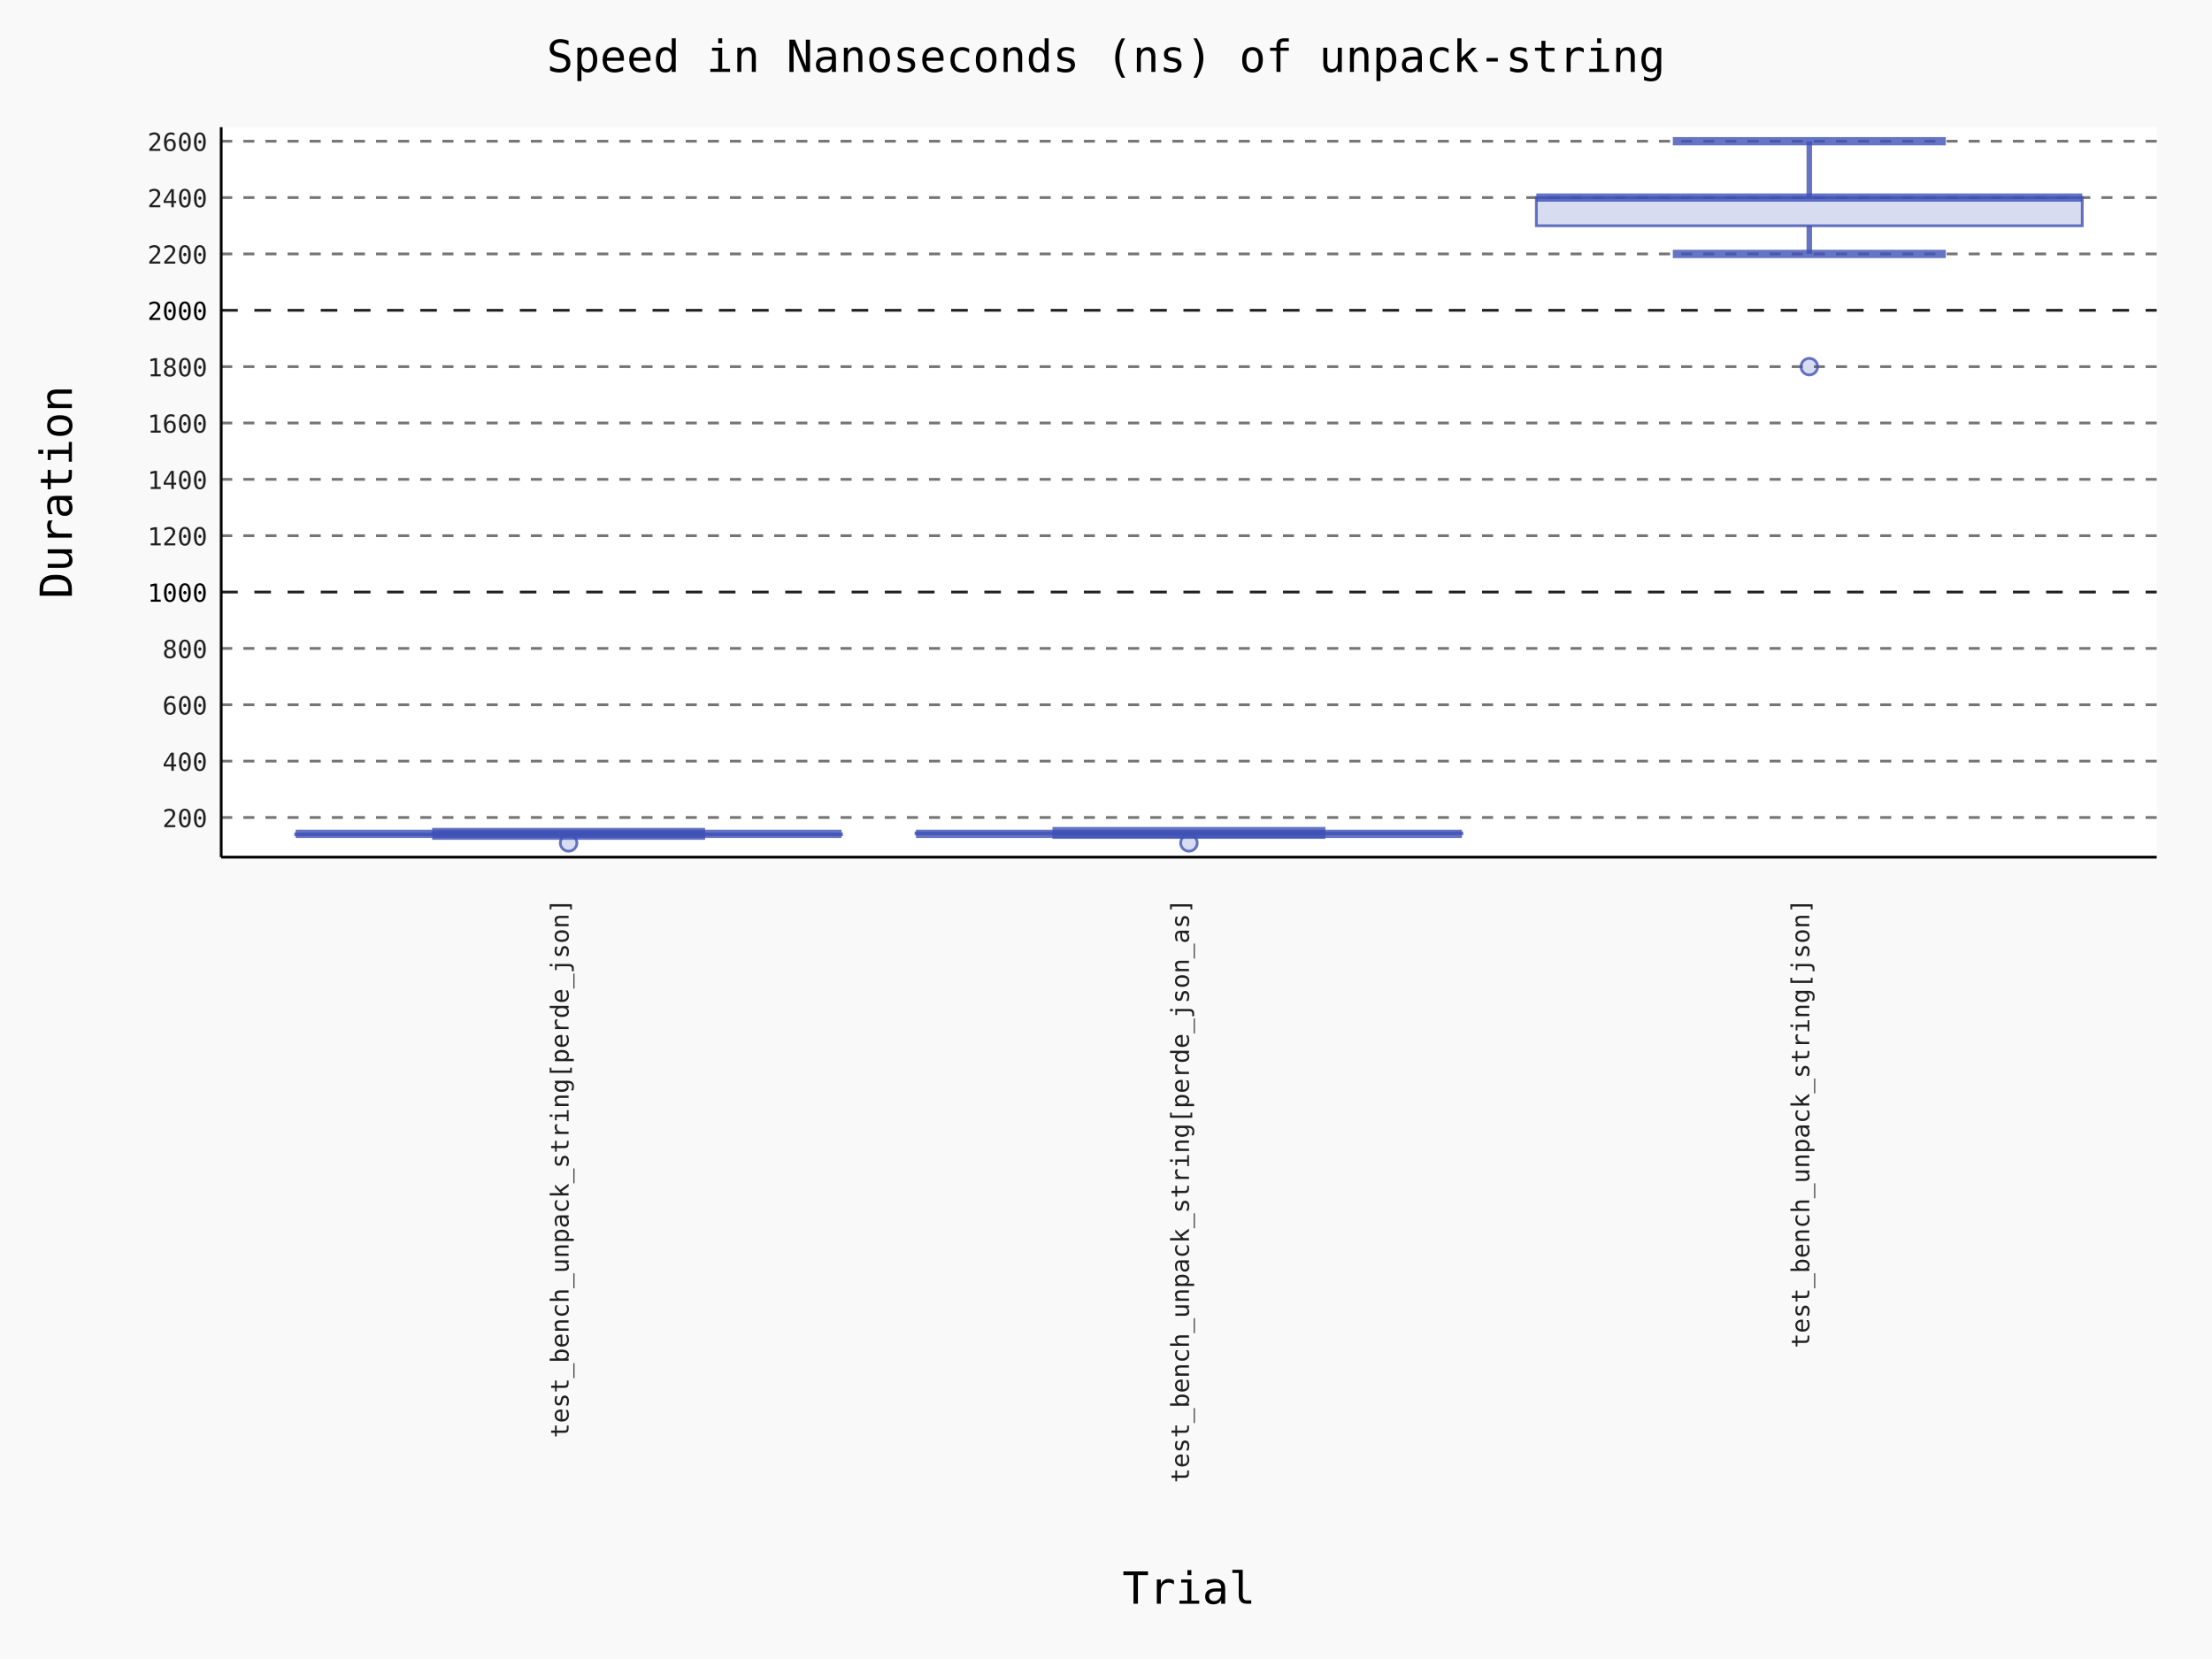
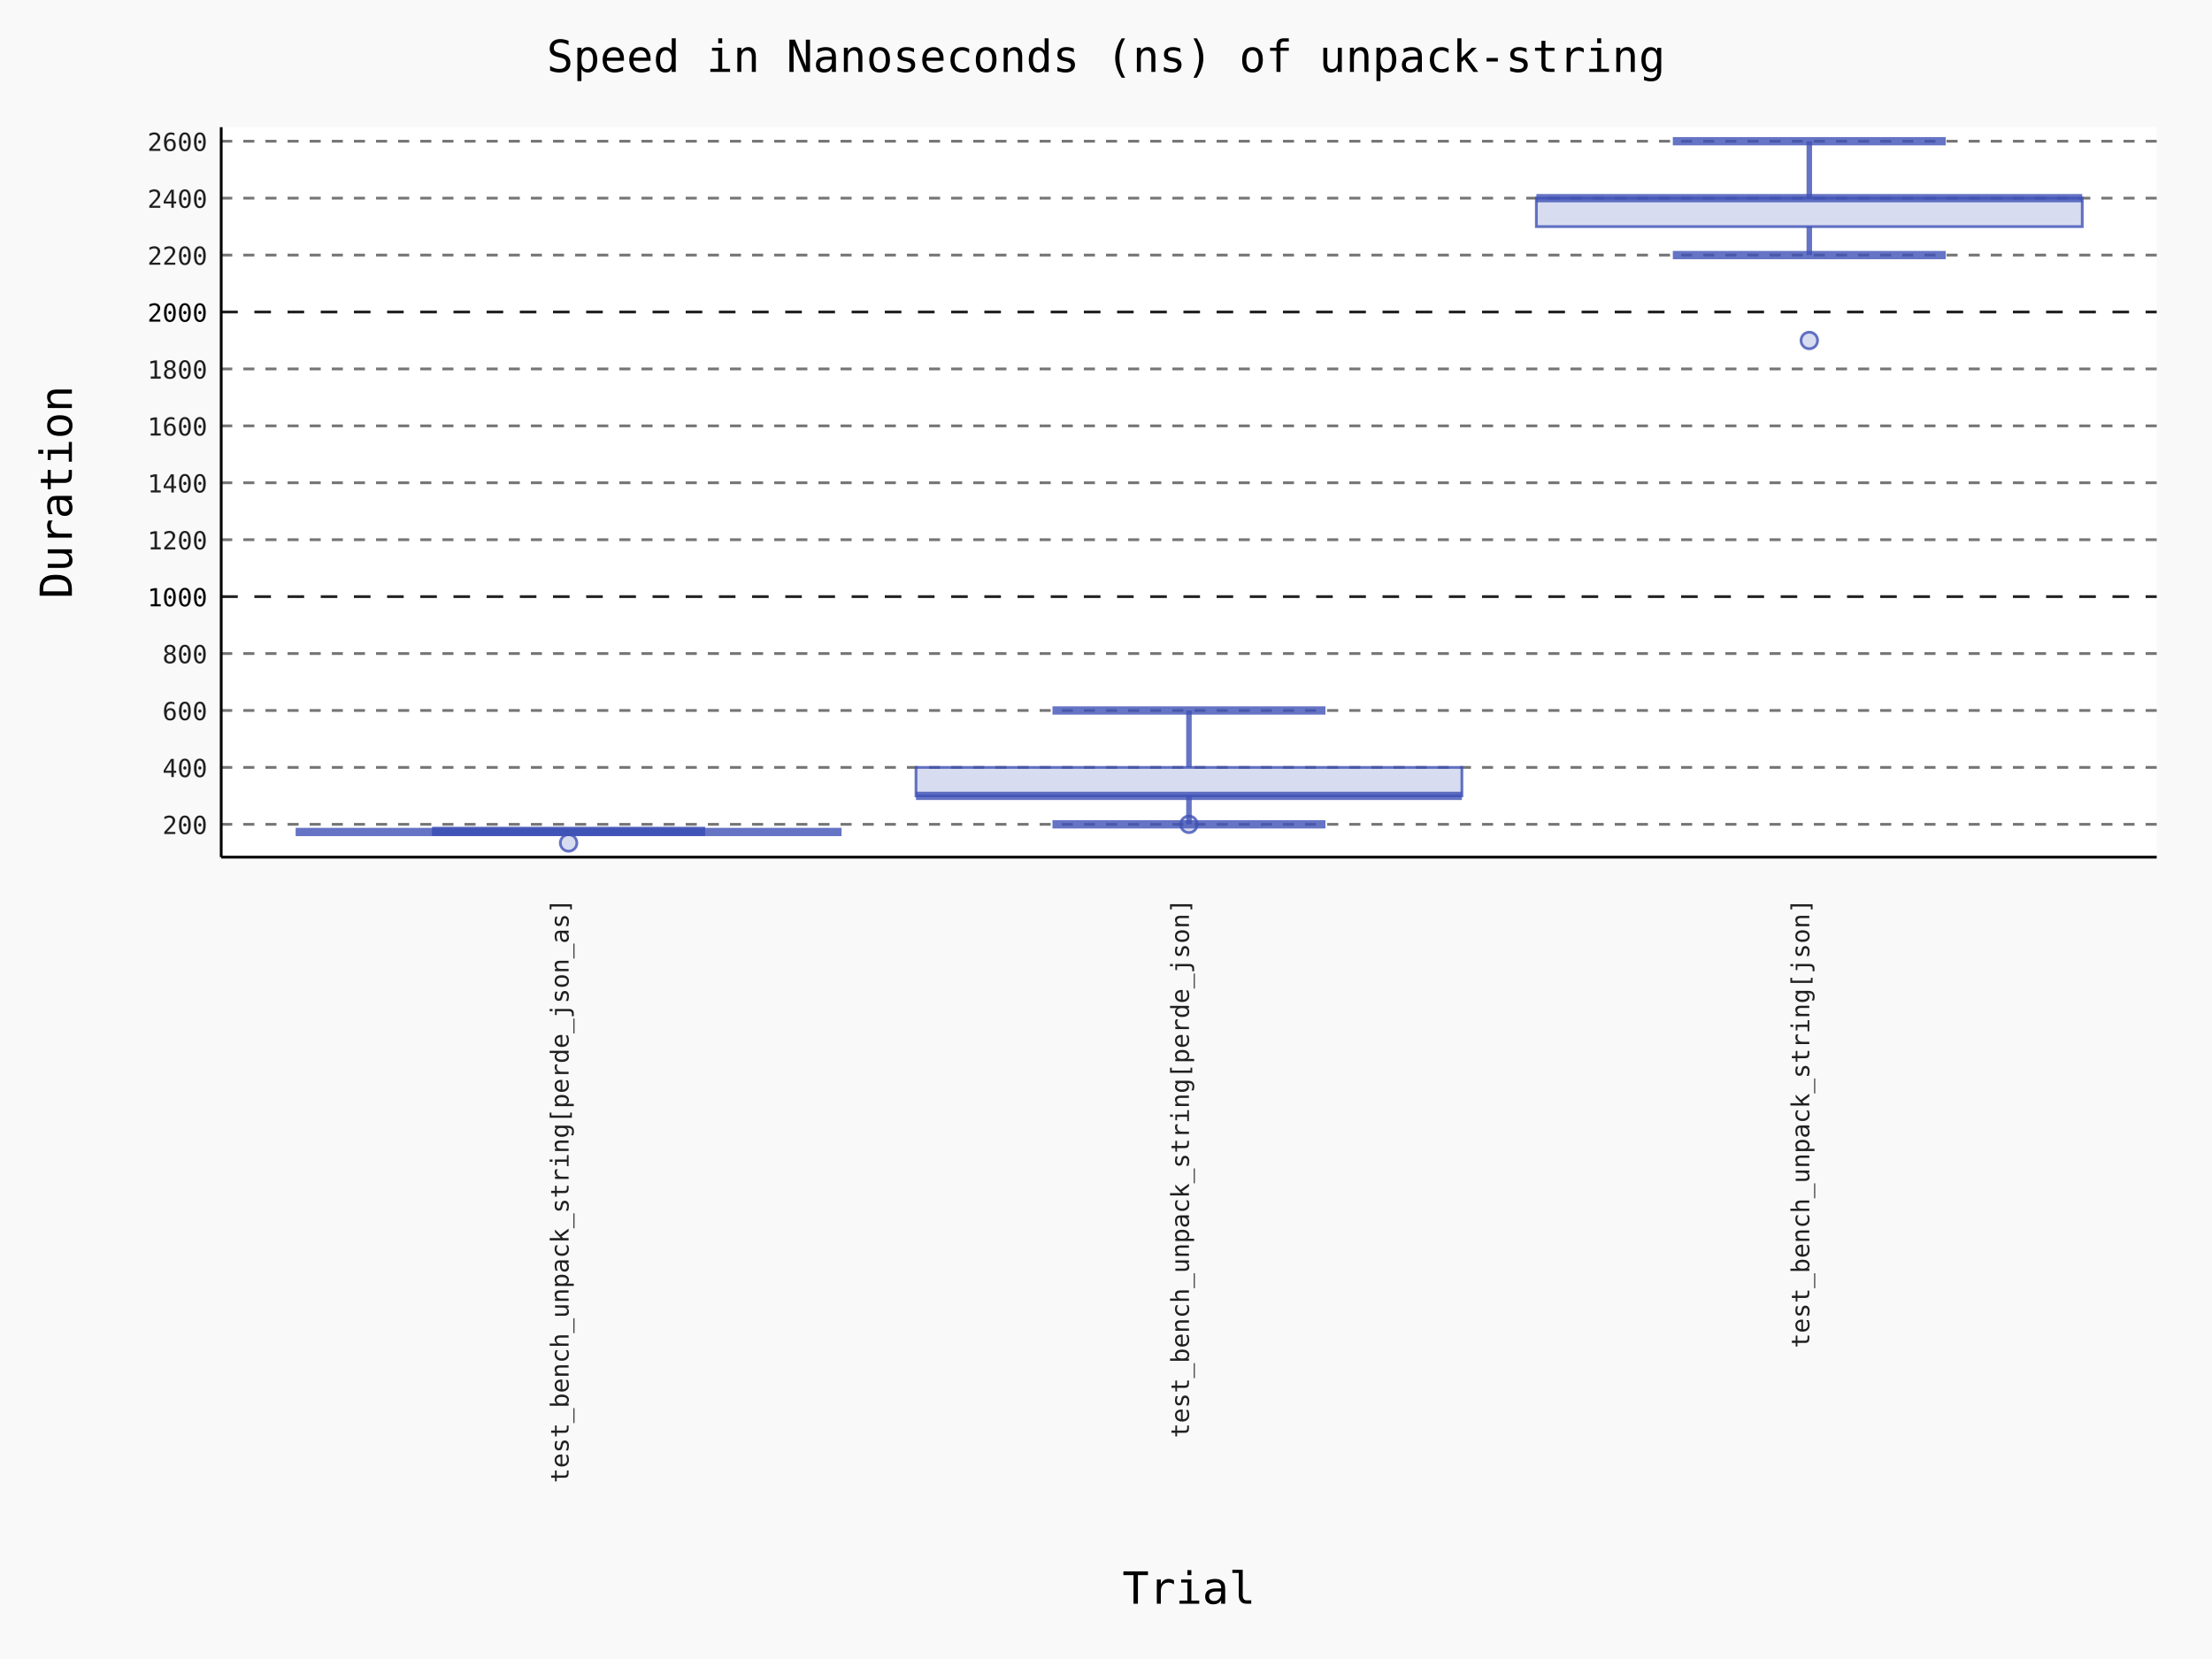
- <svg xmlns="http://www.w3.org/2000/svg" class="pygal-chart" id="chart-29b6fdd1-535d-4949-8578-ccd1d9b706d8" viewBox="0 0 800 600">
+ <svg xmlns="http://www.w3.org/2000/svg" class="pygal-chart" id="chart-ffccef9f-c413-4f0b-a252-c434695e7801" viewBox="0 0 800 600">
  <defs>
-     <style type="text/css">#chart-29b6fdd1-535d-4949-8578-ccd1d9b706d8{-webkit-user-select:none;-webkit-font-smoothing:antialiased;font-family:Consolas,"Deja Vu Sans Mono","Bitstream Vera Sans Mono","Courier New",monospace}#chart-29b6fdd1-535d-4949-8578-ccd1d9b706d8 .title{font-family:Consolas,"Deja Vu Sans Mono","Bitstream Vera Sans Mono","Courier New",monospace;font-size:16px}#chart-29b6fdd1-535d-4949-8578-ccd1d9b706d8 .legends .legend text{font-family:Consolas,"Deja Vu Sans Mono","Bitstream Vera Sans Mono","Courier New",monospace;font-size:14px}#chart-29b6fdd1-535d-4949-8578-ccd1d9b706d8 .axis text{font-family:Consolas,"Deja Vu Sans Mono","Bitstream Vera Sans Mono","Courier New",monospace;font-size:10px}#chart-29b6fdd1-535d-4949-8578-ccd1d9b706d8 .axis text.major{font-family:Consolas,"Deja Vu Sans Mono","Bitstream Vera Sans Mono","Courier New",monospace;font-size:10px}#chart-29b6fdd1-535d-4949-8578-ccd1d9b706d8 .text-overlay text.value{font-family:Consolas,"Deja Vu Sans Mono","Bitstream Vera Sans Mono","Courier New",monospace;font-size:16px}#chart-29b6fdd1-535d-4949-8578-ccd1d9b706d8 .text-overlay text.label{font-family:Consolas,"Deja Vu Sans Mono","Bitstream Vera Sans Mono","Courier New",monospace;font-size:10px}#chart-29b6fdd1-535d-4949-8578-ccd1d9b706d8 .tooltip{font-family:Consolas,"Deja Vu Sans Mono","Bitstream Vera Sans Mono","Courier New",monospace;font-size:14px}#chart-29b6fdd1-535d-4949-8578-ccd1d9b706d8 text.no_data{font-family:Consolas,"Deja Vu Sans Mono","Bitstream Vera Sans Mono","Courier New",monospace;font-size:64px}
- #chart-29b6fdd1-535d-4949-8578-ccd1d9b706d8{background-color:rgba(249,249,249,1)}#chart-29b6fdd1-535d-4949-8578-ccd1d9b706d8 path,#chart-29b6fdd1-535d-4949-8578-ccd1d9b706d8 line,#chart-29b6fdd1-535d-4949-8578-ccd1d9b706d8 rect,#chart-29b6fdd1-535d-4949-8578-ccd1d9b706d8 circle{-webkit-transition:150ms;-moz-transition:150ms;transition:150ms}#chart-29b6fdd1-535d-4949-8578-ccd1d9b706d8 .graph &gt; .background{fill:rgba(249,249,249,1)}#chart-29b6fdd1-535d-4949-8578-ccd1d9b706d8 .plot &gt; .background{fill:rgba(255,255,255,1)}#chart-29b6fdd1-535d-4949-8578-ccd1d9b706d8 .graph{fill:rgba(0,0,0,.87)}#chart-29b6fdd1-535d-4949-8578-ccd1d9b706d8 text.no_data{fill:rgba(0,0,0,1)}#chart-29b6fdd1-535d-4949-8578-ccd1d9b706d8 .title{fill:rgba(0,0,0,1)}#chart-29b6fdd1-535d-4949-8578-ccd1d9b706d8 .legends .legend text{fill:rgba(0,0,0,.87)}#chart-29b6fdd1-535d-4949-8578-ccd1d9b706d8 .legends .legend:hover text{fill:rgba(0,0,0,1)}#chart-29b6fdd1-535d-4949-8578-ccd1d9b706d8 .axis .line{stroke:rgba(0,0,0,1)}#chart-29b6fdd1-535d-4949-8578-ccd1d9b706d8 .axis .guide.line{stroke:rgba(0,0,0,.54)}#chart-29b6fdd1-535d-4949-8578-ccd1d9b706d8 .axis .major.line{stroke:rgba(0,0,0,.87)}#chart-29b6fdd1-535d-4949-8578-ccd1d9b706d8 .axis text.major{fill:rgba(0,0,0,1)}#chart-29b6fdd1-535d-4949-8578-ccd1d9b706d8 .axis.y .guides:hover .guide.line,#chart-29b6fdd1-535d-4949-8578-ccd1d9b706d8 .line-graph .axis.x .guides:hover .guide.line,#chart-29b6fdd1-535d-4949-8578-ccd1d9b706d8 .stackedline-graph .axis.x .guides:hover .guide.line,#chart-29b6fdd1-535d-4949-8578-ccd1d9b706d8 .xy-graph .axis.x .guides:hover .guide.line{stroke:rgba(0,0,0,1)}#chart-29b6fdd1-535d-4949-8578-ccd1d9b706d8 .axis .guides:hover text{fill:rgba(0,0,0,1)}#chart-29b6fdd1-535d-4949-8578-ccd1d9b706d8 .reactive{fill-opacity:.7;stroke-opacity:.8}#chart-29b6fdd1-535d-4949-8578-ccd1d9b706d8 .ci{stroke:rgba(0,0,0,.87)}#chart-29b6fdd1-535d-4949-8578-ccd1d9b706d8 .reactive.active,#chart-29b6fdd1-535d-4949-8578-ccd1d9b706d8 .active .reactive{fill-opacity:.8;stroke-opacity:.9;stroke-width:4}#chart-29b6fdd1-535d-4949-8578-ccd1d9b706d8 .ci .reactive.active{stroke-width:1.5}#chart-29b6fdd1-535d-4949-8578-ccd1d9b706d8 .series text{fill:rgba(0,0,0,1)}#chart-29b6fdd1-535d-4949-8578-ccd1d9b706d8 .tooltip rect{fill:rgba(255,255,255,1);stroke:rgba(0,0,0,1);-webkit-transition:opacity 150ms;-moz-transition:opacity 150ms;transition:opacity 150ms}#chart-29b6fdd1-535d-4949-8578-ccd1d9b706d8 .tooltip .label{fill:rgba(0,0,0,.87)}#chart-29b6fdd1-535d-4949-8578-ccd1d9b706d8 .tooltip .label{fill:rgba(0,0,0,.87)}#chart-29b6fdd1-535d-4949-8578-ccd1d9b706d8 .tooltip .legend{font-size:.8em;fill:rgba(0,0,0,.54)}#chart-29b6fdd1-535d-4949-8578-ccd1d9b706d8 .tooltip .x_label{font-size:.6em;fill:rgba(0,0,0,1)}#chart-29b6fdd1-535d-4949-8578-ccd1d9b706d8 .tooltip .xlink{font-size:.5em;text-decoration:underline}#chart-29b6fdd1-535d-4949-8578-ccd1d9b706d8 .tooltip .value{font-size:1.5em}#chart-29b6fdd1-535d-4949-8578-ccd1d9b706d8 .bound{font-size:.5em}#chart-29b6fdd1-535d-4949-8578-ccd1d9b706d8 .max-value{font-size:.75em;fill:rgba(0,0,0,.54)}#chart-29b6fdd1-535d-4949-8578-ccd1d9b706d8 .map-element{fill:rgba(255,255,255,1);stroke:rgba(0,0,0,.54) !important}#chart-29b6fdd1-535d-4949-8578-ccd1d9b706d8 .map-element .reactive{fill-opacity:inherit;stroke-opacity:inherit}#chart-29b6fdd1-535d-4949-8578-ccd1d9b706d8 .color-0,#chart-29b6fdd1-535d-4949-8578-ccd1d9b706d8 .color-0 a:visited{stroke:#3F51B5;fill:#3F51B5}#chart-29b6fdd1-535d-4949-8578-ccd1d9b706d8 .color-1,#chart-29b6fdd1-535d-4949-8578-ccd1d9b706d8 .color-1 a:visited{stroke:#3F51B5;fill:#3F51B5}#chart-29b6fdd1-535d-4949-8578-ccd1d9b706d8 .color-2,#chart-29b6fdd1-535d-4949-8578-ccd1d9b706d8 .color-2 a:visited{stroke:#3F51B5;fill:#3F51B5}#chart-29b6fdd1-535d-4949-8578-ccd1d9b706d8 .text-overlay .color-0 text{fill:black}#chart-29b6fdd1-535d-4949-8578-ccd1d9b706d8 .text-overlay .color-1 text{fill:black}#chart-29b6fdd1-535d-4949-8578-ccd1d9b706d8 .text-overlay .color-2 text{fill:black}
- #chart-29b6fdd1-535d-4949-8578-ccd1d9b706d8 text.no_data{text-anchor:middle}#chart-29b6fdd1-535d-4949-8578-ccd1d9b706d8 .guide.line{fill:none}#chart-29b6fdd1-535d-4949-8578-ccd1d9b706d8 .centered{text-anchor:middle}#chart-29b6fdd1-535d-4949-8578-ccd1d9b706d8 .title{text-anchor:middle}#chart-29b6fdd1-535d-4949-8578-ccd1d9b706d8 .legends .legend text{fill-opacity:1}#chart-29b6fdd1-535d-4949-8578-ccd1d9b706d8 .axis.x text{text-anchor:middle}#chart-29b6fdd1-535d-4949-8578-ccd1d9b706d8 .axis.x:not(.web) text[transform]{text-anchor:start}#chart-29b6fdd1-535d-4949-8578-ccd1d9b706d8 .axis.x:not(.web) text[transform].backwards{text-anchor:end}#chart-29b6fdd1-535d-4949-8578-ccd1d9b706d8 .axis.y text{text-anchor:end}#chart-29b6fdd1-535d-4949-8578-ccd1d9b706d8 .axis.y text[transform].backwards{text-anchor:start}#chart-29b6fdd1-535d-4949-8578-ccd1d9b706d8 .axis.y2 text{text-anchor:start}#chart-29b6fdd1-535d-4949-8578-ccd1d9b706d8 .axis.y2 text[transform].backwards{text-anchor:end}#chart-29b6fdd1-535d-4949-8578-ccd1d9b706d8 .axis .guide.line{stroke-dasharray:4,4}#chart-29b6fdd1-535d-4949-8578-ccd1d9b706d8 .axis .major.guide.line{stroke-dasharray:6,6}#chart-29b6fdd1-535d-4949-8578-ccd1d9b706d8 .horizontal .axis.y .guide.line,#chart-29b6fdd1-535d-4949-8578-ccd1d9b706d8 .horizontal .axis.y2 .guide.line,#chart-29b6fdd1-535d-4949-8578-ccd1d9b706d8 .vertical .axis.x .guide.line{opacity:0}#chart-29b6fdd1-535d-4949-8578-ccd1d9b706d8 .horizontal .axis.always_show .guide.line,#chart-29b6fdd1-535d-4949-8578-ccd1d9b706d8 .vertical .axis.always_show .guide.line{opacity:1 !important}#chart-29b6fdd1-535d-4949-8578-ccd1d9b706d8 .axis.y .guides:hover .guide.line,#chart-29b6fdd1-535d-4949-8578-ccd1d9b706d8 .axis.y2 .guides:hover .guide.line,#chart-29b6fdd1-535d-4949-8578-ccd1d9b706d8 .axis.x .guides:hover .guide.line{opacity:1}#chart-29b6fdd1-535d-4949-8578-ccd1d9b706d8 .axis .guides:hover text{opacity:1}#chart-29b6fdd1-535d-4949-8578-ccd1d9b706d8 .nofill{fill:none}#chart-29b6fdd1-535d-4949-8578-ccd1d9b706d8 .subtle-fill{fill-opacity:.2}#chart-29b6fdd1-535d-4949-8578-ccd1d9b706d8 .dot{stroke-width:1px;fill-opacity:1}#chart-29b6fdd1-535d-4949-8578-ccd1d9b706d8 .dot.active{stroke-width:5px}#chart-29b6fdd1-535d-4949-8578-ccd1d9b706d8 .dot.negative{fill:transparent}#chart-29b6fdd1-535d-4949-8578-ccd1d9b706d8 text,#chart-29b6fdd1-535d-4949-8578-ccd1d9b706d8 tspan{stroke:none !important}#chart-29b6fdd1-535d-4949-8578-ccd1d9b706d8 .series text.active{opacity:1}#chart-29b6fdd1-535d-4949-8578-ccd1d9b706d8 .tooltip rect{fill-opacity:.95;stroke-width:.5}#chart-29b6fdd1-535d-4949-8578-ccd1d9b706d8 .tooltip text{fill-opacity:1}#chart-29b6fdd1-535d-4949-8578-ccd1d9b706d8 .showable{visibility:hidden}#chart-29b6fdd1-535d-4949-8578-ccd1d9b706d8 .showable.shown{visibility:visible}#chart-29b6fdd1-535d-4949-8578-ccd1d9b706d8 .gauge-background{fill:rgba(229,229,229,1);stroke:none}#chart-29b6fdd1-535d-4949-8578-ccd1d9b706d8 .bg-lines{stroke:rgba(249,249,249,1);stroke-width:2px}
+     <style type="text/css">#chart-ffccef9f-c413-4f0b-a252-c434695e7801{-webkit-user-select:none;-webkit-font-smoothing:antialiased;font-family:Consolas,"Deja Vu Sans Mono","Bitstream Vera Sans Mono","Courier New",monospace}#chart-ffccef9f-c413-4f0b-a252-c434695e7801 .title{font-family:Consolas,"Deja Vu Sans Mono","Bitstream Vera Sans Mono","Courier New",monospace;font-size:16px}#chart-ffccef9f-c413-4f0b-a252-c434695e7801 .legends .legend text{font-family:Consolas,"Deja Vu Sans Mono","Bitstream Vera Sans Mono","Courier New",monospace;font-size:14px}#chart-ffccef9f-c413-4f0b-a252-c434695e7801 .axis text{font-family:Consolas,"Deja Vu Sans Mono","Bitstream Vera Sans Mono","Courier New",monospace;font-size:10px}#chart-ffccef9f-c413-4f0b-a252-c434695e7801 .axis text.major{font-family:Consolas,"Deja Vu Sans Mono","Bitstream Vera Sans Mono","Courier New",monospace;font-size:10px}#chart-ffccef9f-c413-4f0b-a252-c434695e7801 .text-overlay text.value{font-family:Consolas,"Deja Vu Sans Mono","Bitstream Vera Sans Mono","Courier New",monospace;font-size:16px}#chart-ffccef9f-c413-4f0b-a252-c434695e7801 .text-overlay text.label{font-family:Consolas,"Deja Vu Sans Mono","Bitstream Vera Sans Mono","Courier New",monospace;font-size:10px}#chart-ffccef9f-c413-4f0b-a252-c434695e7801 .tooltip{font-family:Consolas,"Deja Vu Sans Mono","Bitstream Vera Sans Mono","Courier New",monospace;font-size:14px}#chart-ffccef9f-c413-4f0b-a252-c434695e7801 text.no_data{font-family:Consolas,"Deja Vu Sans Mono","Bitstream Vera Sans Mono","Courier New",monospace;font-size:64px}
+ #chart-ffccef9f-c413-4f0b-a252-c434695e7801{background-color:rgba(249,249,249,1)}#chart-ffccef9f-c413-4f0b-a252-c434695e7801 path,#chart-ffccef9f-c413-4f0b-a252-c434695e7801 line,#chart-ffccef9f-c413-4f0b-a252-c434695e7801 rect,#chart-ffccef9f-c413-4f0b-a252-c434695e7801 circle{-webkit-transition:150ms;-moz-transition:150ms;transition:150ms}#chart-ffccef9f-c413-4f0b-a252-c434695e7801 .graph &gt; .background{fill:rgba(249,249,249,1)}#chart-ffccef9f-c413-4f0b-a252-c434695e7801 .plot &gt; .background{fill:rgba(255,255,255,1)}#chart-ffccef9f-c413-4f0b-a252-c434695e7801 .graph{fill:rgba(0,0,0,.87)}#chart-ffccef9f-c413-4f0b-a252-c434695e7801 text.no_data{fill:rgba(0,0,0,1)}#chart-ffccef9f-c413-4f0b-a252-c434695e7801 .title{fill:rgba(0,0,0,1)}#chart-ffccef9f-c413-4f0b-a252-c434695e7801 .legends .legend text{fill:rgba(0,0,0,.87)}#chart-ffccef9f-c413-4f0b-a252-c434695e7801 .legends .legend:hover text{fill:rgba(0,0,0,1)}#chart-ffccef9f-c413-4f0b-a252-c434695e7801 .axis .line{stroke:rgba(0,0,0,1)}#chart-ffccef9f-c413-4f0b-a252-c434695e7801 .axis .guide.line{stroke:rgba(0,0,0,.54)}#chart-ffccef9f-c413-4f0b-a252-c434695e7801 .axis .major.line{stroke:rgba(0,0,0,.87)}#chart-ffccef9f-c413-4f0b-a252-c434695e7801 .axis text.major{fill:rgba(0,0,0,1)}#chart-ffccef9f-c413-4f0b-a252-c434695e7801 .axis.y .guides:hover .guide.line,#chart-ffccef9f-c413-4f0b-a252-c434695e7801 .line-graph .axis.x .guides:hover .guide.line,#chart-ffccef9f-c413-4f0b-a252-c434695e7801 .stackedline-graph .axis.x .guides:hover .guide.line,#chart-ffccef9f-c413-4f0b-a252-c434695e7801 .xy-graph .axis.x .guides:hover .guide.line{stroke:rgba(0,0,0,1)}#chart-ffccef9f-c413-4f0b-a252-c434695e7801 .axis .guides:hover text{fill:rgba(0,0,0,1)}#chart-ffccef9f-c413-4f0b-a252-c434695e7801 .reactive{fill-opacity:.7;stroke-opacity:.8}#chart-ffccef9f-c413-4f0b-a252-c434695e7801 .ci{stroke:rgba(0,0,0,.87)}#chart-ffccef9f-c413-4f0b-a252-c434695e7801 .reactive.active,#chart-ffccef9f-c413-4f0b-a252-c434695e7801 .active .reactive{fill-opacity:.8;stroke-opacity:.9;stroke-width:4}#chart-ffccef9f-c413-4f0b-a252-c434695e7801 .ci .reactive.active{stroke-width:1.5}#chart-ffccef9f-c413-4f0b-a252-c434695e7801 .series text{fill:rgba(0,0,0,1)}#chart-ffccef9f-c413-4f0b-a252-c434695e7801 .tooltip rect{fill:rgba(255,255,255,1);stroke:rgba(0,0,0,1);-webkit-transition:opacity 150ms;-moz-transition:opacity 150ms;transition:opacity 150ms}#chart-ffccef9f-c413-4f0b-a252-c434695e7801 .tooltip .label{fill:rgba(0,0,0,.87)}#chart-ffccef9f-c413-4f0b-a252-c434695e7801 .tooltip .label{fill:rgba(0,0,0,.87)}#chart-ffccef9f-c413-4f0b-a252-c434695e7801 .tooltip .legend{font-size:.8em;fill:rgba(0,0,0,.54)}#chart-ffccef9f-c413-4f0b-a252-c434695e7801 .tooltip .x_label{font-size:.6em;fill:rgba(0,0,0,1)}#chart-ffccef9f-c413-4f0b-a252-c434695e7801 .tooltip .xlink{font-size:.5em;text-decoration:underline}#chart-ffccef9f-c413-4f0b-a252-c434695e7801 .tooltip .value{font-size:1.5em}#chart-ffccef9f-c413-4f0b-a252-c434695e7801 .bound{font-size:.5em}#chart-ffccef9f-c413-4f0b-a252-c434695e7801 .max-value{font-size:.75em;fill:rgba(0,0,0,.54)}#chart-ffccef9f-c413-4f0b-a252-c434695e7801 .map-element{fill:rgba(255,255,255,1);stroke:rgba(0,0,0,.54) !important}#chart-ffccef9f-c413-4f0b-a252-c434695e7801 .map-element .reactive{fill-opacity:inherit;stroke-opacity:inherit}#chart-ffccef9f-c413-4f0b-a252-c434695e7801 .color-0,#chart-ffccef9f-c413-4f0b-a252-c434695e7801 .color-0 a:visited{stroke:#3F51B5;fill:#3F51B5}#chart-ffccef9f-c413-4f0b-a252-c434695e7801 .color-1,#chart-ffccef9f-c413-4f0b-a252-c434695e7801 .color-1 a:visited{stroke:#3F51B5;fill:#3F51B5}#chart-ffccef9f-c413-4f0b-a252-c434695e7801 .color-2,#chart-ffccef9f-c413-4f0b-a252-c434695e7801 .color-2 a:visited{stroke:#3F51B5;fill:#3F51B5}#chart-ffccef9f-c413-4f0b-a252-c434695e7801 .text-overlay .color-0 text{fill:black}#chart-ffccef9f-c413-4f0b-a252-c434695e7801 .text-overlay .color-1 text{fill:black}#chart-ffccef9f-c413-4f0b-a252-c434695e7801 .text-overlay .color-2 text{fill:black}
+ #chart-ffccef9f-c413-4f0b-a252-c434695e7801 text.no_data{text-anchor:middle}#chart-ffccef9f-c413-4f0b-a252-c434695e7801 .guide.line{fill:none}#chart-ffccef9f-c413-4f0b-a252-c434695e7801 .centered{text-anchor:middle}#chart-ffccef9f-c413-4f0b-a252-c434695e7801 .title{text-anchor:middle}#chart-ffccef9f-c413-4f0b-a252-c434695e7801 .legends .legend text{fill-opacity:1}#chart-ffccef9f-c413-4f0b-a252-c434695e7801 .axis.x text{text-anchor:middle}#chart-ffccef9f-c413-4f0b-a252-c434695e7801 .axis.x:not(.web) text[transform]{text-anchor:start}#chart-ffccef9f-c413-4f0b-a252-c434695e7801 .axis.x:not(.web) text[transform].backwards{text-anchor:end}#chart-ffccef9f-c413-4f0b-a252-c434695e7801 .axis.y text{text-anchor:end}#chart-ffccef9f-c413-4f0b-a252-c434695e7801 .axis.y text[transform].backwards{text-anchor:start}#chart-ffccef9f-c413-4f0b-a252-c434695e7801 .axis.y2 text{text-anchor:start}#chart-ffccef9f-c413-4f0b-a252-c434695e7801 .axis.y2 text[transform].backwards{text-anchor:end}#chart-ffccef9f-c413-4f0b-a252-c434695e7801 .axis .guide.line{stroke-dasharray:4,4}#chart-ffccef9f-c413-4f0b-a252-c434695e7801 .axis .major.guide.line{stroke-dasharray:6,6}#chart-ffccef9f-c413-4f0b-a252-c434695e7801 .horizontal .axis.y .guide.line,#chart-ffccef9f-c413-4f0b-a252-c434695e7801 .horizontal .axis.y2 .guide.line,#chart-ffccef9f-c413-4f0b-a252-c434695e7801 .vertical .axis.x .guide.line{opacity:0}#chart-ffccef9f-c413-4f0b-a252-c434695e7801 .horizontal .axis.always_show .guide.line,#chart-ffccef9f-c413-4f0b-a252-c434695e7801 .vertical .axis.always_show .guide.line{opacity:1 !important}#chart-ffccef9f-c413-4f0b-a252-c434695e7801 .axis.y .guides:hover .guide.line,#chart-ffccef9f-c413-4f0b-a252-c434695e7801 .axis.y2 .guides:hover .guide.line,#chart-ffccef9f-c413-4f0b-a252-c434695e7801 .axis.x .guides:hover .guide.line{opacity:1}#chart-ffccef9f-c413-4f0b-a252-c434695e7801 .axis .guides:hover text{opacity:1}#chart-ffccef9f-c413-4f0b-a252-c434695e7801 .nofill{fill:none}#chart-ffccef9f-c413-4f0b-a252-c434695e7801 .subtle-fill{fill-opacity:.2}#chart-ffccef9f-c413-4f0b-a252-c434695e7801 .dot{stroke-width:1px;fill-opacity:1}#chart-ffccef9f-c413-4f0b-a252-c434695e7801 .dot.active{stroke-width:5px}#chart-ffccef9f-c413-4f0b-a252-c434695e7801 .dot.negative{fill:transparent}#chart-ffccef9f-c413-4f0b-a252-c434695e7801 text,#chart-ffccef9f-c413-4f0b-a252-c434695e7801 tspan{stroke:none !important}#chart-ffccef9f-c413-4f0b-a252-c434695e7801 .series text.active{opacity:1}#chart-ffccef9f-c413-4f0b-a252-c434695e7801 .tooltip rect{fill-opacity:.95;stroke-width:.5}#chart-ffccef9f-c413-4f0b-a252-c434695e7801 .tooltip text{fill-opacity:1}#chart-ffccef9f-c413-4f0b-a252-c434695e7801 .showable{visibility:hidden}#chart-ffccef9f-c413-4f0b-a252-c434695e7801 .showable.shown{visibility:visible}#chart-ffccef9f-c413-4f0b-a252-c434695e7801 .gauge-background{fill:rgba(229,229,229,1);stroke:none}#chart-ffccef9f-c413-4f0b-a252-c434695e7801 .bg-lines{stroke:rgba(249,249,249,1);stroke-width:2px}
.tooltip .value{font-size:1em !important}.axis text{font-size:9px !important}</style>
  </defs>
  <g class="graph custombox-graph vertical">
    <rect class="background" height="600" width="800" x="0" y="0" />
    <g class="plot" transform="translate(80, 46)">
      <rect class="background" height="264.0" width="700.0" x="0" y="0" />
      <g class="axis y always_show">
        <path class="line" d="M0 264 h700" />
        <g class="guides">
-           <path class="guide line" d="M0 249.65 h700" />
-           <text class="" x="-5" y="253.15">200</text>
+           <path class="guide line" d="M0 252.129 h700" />
+           <text class="" x="-5" y="255.629">200</text>
        </g>
        <g class="guides">
-           <path class="guide line" d="M0 229.269 h700" />
-           <text class="" x="-5" y="232.769">400</text>
+           <path class="guide line" d="M0 231.541 h700" />
+           <text class="" x="-5" y="235.041">400</text>
        </g>
        <g class="guides">
-           <path class="guide line" d="M0 208.888 h700" />
-           <text class="" x="-5" y="212.388">600</text>
+           <path class="guide line" d="M0 210.954 h700" />
+           <text class="" x="-5" y="214.454">600</text>
        </g>
        <g class="guides">
-           <path class="guide line" d="M0 188.506 h700" />
-           <text class="" x="-5" y="192.007">800</text>
+           <path class="guide line" d="M0 190.366 h700" />
+           <text class="" x="-5" y="193.866">800</text>
        </g>
        <g class="guides">
-           <path class="major guide line" d="M0 168.125 h700" />
-           <text class="major" x="-5" y="171.625">1000</text>
+           <path class="major guide line" d="M0 169.778 h700" />
+           <text class="major" x="-5" y="173.278">1000</text>
        </g>
        <g class="guides">
-           <path class="guide line" d="M0 147.744 h700" />
-           <text class="" x="-5" y="151.244">1200</text>
+           <path class="guide line" d="M0 149.191 h700" />
+           <text class="" x="-5" y="152.691">1200</text>
        </g>
        <g class="guides">
-           <path class="guide line" d="M0 127.363 h700" />
-           <text class="" x="-5" y="130.863">1400</text>
+           <path class="guide line" d="M0 128.603 h700" />
+           <text class="" x="-5" y="132.103">1400</text>
        </g>
        <g class="guides">
-           <path class="guide line" d="M0 106.982 h700" />
-           <text class="" x="-5" y="110.482">1600</text>
+           <path class="guide line" d="M0 108.015 h700" />
+           <text class="" x="-5" y="111.515">1600</text>
        </g>
        <g class="guides">
-           <path class="guide line" d="M0 86.601 h700" />
-           <text class="" x="-5" y="90.101">1800</text>
+           <path class="guide line" d="M0 87.428 h700" />
+           <text class="" x="-5" y="90.928">1800</text>
        </g>
        <g class="guides">
-           <path class="major guide line" d="M0 66.22 h700" />
-           <text class="major" x="-5" y="69.72">2000</text>
+           <path class="major guide line" d="M0 66.84 h700" />
+           <text class="major" x="-5" y="70.34">2000</text>
        </g>
        <g class="guides">
-           <path class="guide line" d="M0 45.839 h700" />
-           <text class="" x="-5" y="49.339">2200</text>
+           <path class="guide line" d="M0 46.252 h700" />
+           <text class="" x="-5" y="49.752">2200</text>
        </g>
        <g class="guides">
-           <path class="guide line" d="M0 25.458 h700" />
-           <text class="" x="-5" y="28.958">2400</text>
+           <path class="guide line" d="M0 25.665 h700" />
+           <text class="" x="-5" y="29.165">2400</text>
        </g>
        <g class="guides">
          <path class="guide line" d="M0 5.077 h700" />
          <text class="" x="-5" y="8.577">2600</text>
        </g>
      </g>
      <g class="axis x">
        <path class="line" d="M0 0 v264" />
        <g class="guides">
          <path class="guide line" d="M125.641 0 v264" />
-           <text class="backwards" transform="rotate(270 125.641 279)" x="125.641" y="279.0">test_bench_unpack_string[perde_json]</text>
+           <text class="backwards" transform="rotate(270 125.641 279)" x="125.641" y="279.0">test_bench_unpack_string[perde_json_as]</text>
        </g>
        <g class="guides">
          <path class="guide line" d="M350 0 v264" />
-           <text class="backwards" transform="rotate(270 350 279)" x="350.0" y="279.0">test_bench_unpack_string[perde_json_as]</text>
+           <text class="backwards" transform="rotate(270 350 279)" x="350.0" y="279.0">test_bench_unpack_string[perde_json]</text>
        </g>
        <g class="guides">
          <path class="guide line" d="M574.359 0 v264" />
          <text class="backwards" transform="rotate(270 574.359 279)" x="574.359" y="279.0">test_bench_unpack_string[json]</text>
        </g>
      </g>
      <g class="series serie-0 color-0">
        <g class="boxes">
          <g class="box">
-             <path class="reactive tooltip-trigger" d="M76.282 256.224 L175 256.224" stroke-width="3" />
-             <path class="reactive tooltip-trigger" d="M26.923 255.567 L224.359 255.567" stroke-width="3" />
-             <path class="reactive tooltip-trigger" d="M76.282 254.909 L175 254.909" stroke-width="3" />
-             <path class="reactive tooltip-trigger" d="M125.641 256.224 L125.641 255.896" stroke-width="2" />
-             <path class="reactive tooltip-trigger" d="M125.641 254.909 L125.641 255.567" stroke-width="2" />
-             <rect class="subtle-fill reactive tooltip-trigger" height="0.329" width="197.436" x="26.923" y="255.567" />
-             <circle class="subtle-fill reactive tooltip-trigger" cx="125.641" cy="258.854" r="3" />
-             <circle class="subtle-fill reactive tooltip-trigger" cx="125.641" cy="-292.421" r="3" />
+             <path class="reactive tooltip-trigger" d="M76.282 254.901 L175 254.901" stroke-width="3" />
+             <path class="reactive tooltip-trigger" d="M26.923 254.901 L224.359 254.901" stroke-width="3" />
+             <path class="reactive tooltip-trigger" d="M76.282 254.505 L175 254.505" stroke-width="3" />
+             <path class="reactive tooltip-trigger" d="M125.641 254.901 L125.641 254.901" stroke-width="2" />
+             <path class="reactive tooltip-trigger" d="M125.641 254.505 L125.641 254.901" stroke-width="2" />
+             <rect class="subtle-fill reactive tooltip-trigger" height="0.0" width="197.436" x="26.923" y="254.901" />
+             <circle class="subtle-fill reactive tooltip-trigger" cx="125.641" cy="258.86" r="3" />
+             <circle class="subtle-fill reactive tooltip-trigger" cx="125.641" cy="-354.812" r="3" />
          </g>
        </g>
      </g>
      <g class="series serie-1 color-1">
        <g class="boxes">
          <g class="box">
-             <path class="reactive tooltip-trigger" d="M300.641 255.896 L399.359 255.896" stroke-width="3" />
-             <path class="reactive tooltip-trigger" d="M251.282 255.567 L448.718 255.567" stroke-width="3" />
-             <path class="reactive tooltip-trigger" d="M300.641 254.581 L399.359 254.581" stroke-width="3" />
-             <path class="reactive tooltip-trigger" d="M350 255.896 L350 255.567" stroke-width="2" />
-             <path class="reactive tooltip-trigger" d="M350 254.581 L350 255.238" stroke-width="2" />
-             <rect class="subtle-fill reactive tooltip-trigger" height="0.329" width="197.436" x="251.282" y="255.238" />
-             <circle class="subtle-fill reactive tooltip-trigger" cx="350.0" cy="258.854" r="3" />
-             <circle class="subtle-fill reactive tooltip-trigger" cx="350.0" cy="-187.557" r="3" />
+             <path class="reactive tooltip-trigger" d="M300.641 252.132 L399.359 252.132" stroke-width="3" />
+             <path class="reactive tooltip-trigger" d="M251.282 241.835 L448.718 241.835" stroke-width="3" />
+             <path class="reactive tooltip-trigger" d="M300.641 210.956 L399.359 210.956" stroke-width="3" />
+             <path class="reactive tooltip-trigger" d="M350 252.132 L350 241.835" stroke-width="2" />
+             <path class="reactive tooltip-trigger" d="M350 210.956 L350 231.541" stroke-width="2" />
+             <rect class="subtle-fill reactive tooltip-trigger" height="10.294" width="197.436" x="251.282" y="231.541" />
+             <circle class="subtle-fill reactive tooltip-trigger" cx="350.0" cy="252.132" r="3" />
+             <circle class="subtle-fill reactive tooltip-trigger" cx="350.0" cy="-4009.521" r="3" />
          </g>
        </g>
      </g>
      <g class="series serie-2 color-2">
        <g class="boxes">
          <g class="box">
-             <path class="reactive tooltip-trigger" d="M525 45.839 L623.718 45.839" stroke-width="3" />
-             <path class="reactive tooltip-trigger" d="M475.641 25.458 L673.077 25.458" stroke-width="3" />
-             <path class="reactive tooltip-trigger" d="M525 5.077 L623.718 5.077" stroke-width="3" />
-             <path class="reactive tooltip-trigger" d="M574.359 45.839 L574.359 35.648" stroke-width="2" />
-             <path class="reactive tooltip-trigger" d="M574.359 5.077 L574.359 25.458" stroke-width="2" />
-             <rect class="subtle-fill reactive tooltip-trigger" height="10.19" width="197.436" x="475.641" y="25.458" />
-             <circle class="subtle-fill reactive tooltip-trigger" cx="574.359" cy="86.601" r="3" />
-             <circle class="subtle-fill reactive tooltip-trigger" cx="574.359" cy="-10542.124" r="3" />
+             <path class="reactive tooltip-trigger" d="M525 46.254 L623.718 46.254" stroke-width="3" />
+             <path class="reactive tooltip-trigger" d="M475.641 25.666 L673.077 25.666" stroke-width="3" />
+             <path class="reactive tooltip-trigger" d="M525 5.078 L623.718 5.078" stroke-width="3" />
+             <path class="reactive tooltip-trigger" d="M574.359 46.254 L574.359 35.957" stroke-width="2" />
+             <path class="reactive tooltip-trigger" d="M574.359 5.078 L574.359 25.663" stroke-width="2" />
+             <rect class="subtle-fill reactive tooltip-trigger" height="10.294" width="197.436" x="475.641" y="25.663" />
+             <circle class="subtle-fill reactive tooltip-trigger" cx="574.359" cy="77.135" r="3" />
+             <circle class="subtle-fill reactive tooltip-trigger" cx="574.359" cy="-6027.115" r="3" />
          </g>
        </g>
      </g>
    </g>
    <g class="titles">
      <text class="title plot_title" x="400.0" y="26">Speed in Nanoseconds (ns) of unpack-string</text>
      <text class="title" x="430.0" y="580.0">Trial</text>
      <text class="title" transform="rotate(-90 0 178)" x="0" y="204.0">Duration</text>
    </g>
    <g class="plot overlay" transform="translate(80, 46)">
      <g class="series serie-0 color-0" />
      <g class="series serie-1 color-1" />
      <g class="series serie-2 color-2" />
    </g>
    <g class="plot text-overlay" transform="translate(80, 46)">
      <g class="series serie-0 color-0" />
      <g class="series serie-1 color-1" />
      <g class="series serie-2 color-2" />
    </g>
    <g class="plot tooltip-overlay" transform="translate(80, 46)">
      <g class="tooltip" style="opacity: 0" transform="translate(0 0)">
        <rect class="tooltip-box" height="0" rx="0" ry="0" width="0" />
        <g class="text" />
      </g>
    </g>
  </g>
</svg>
